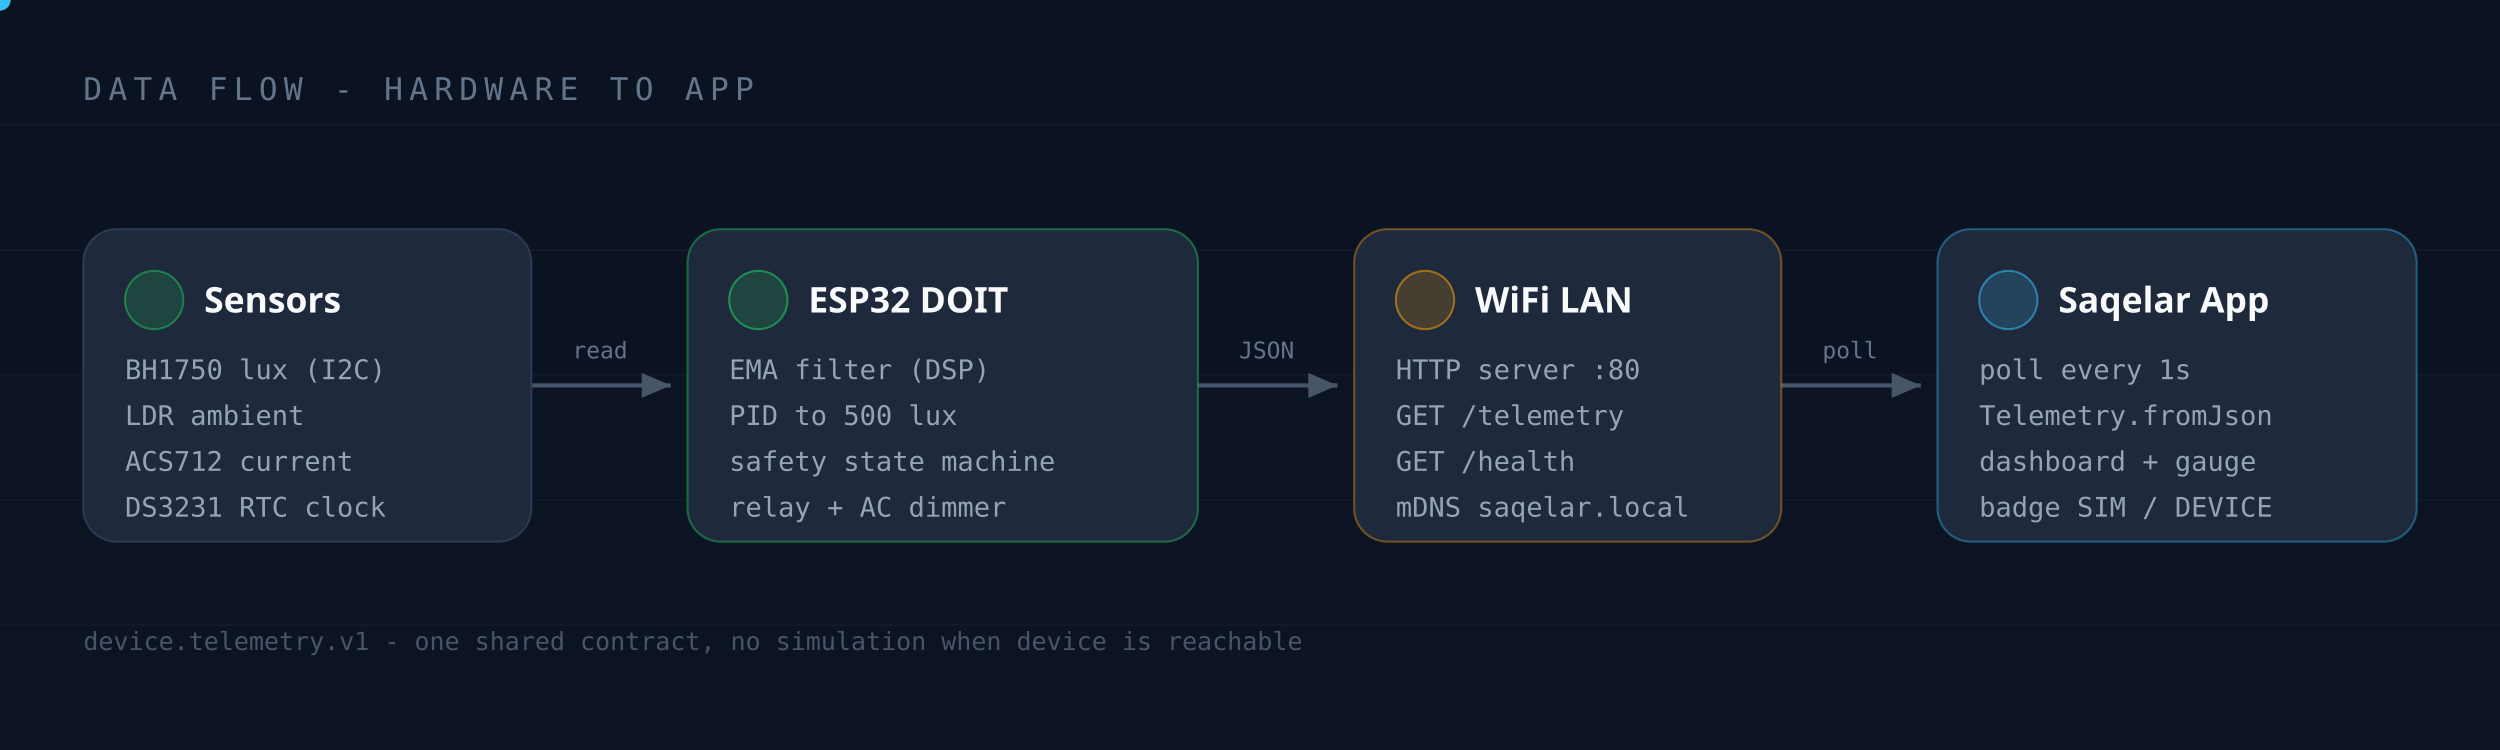
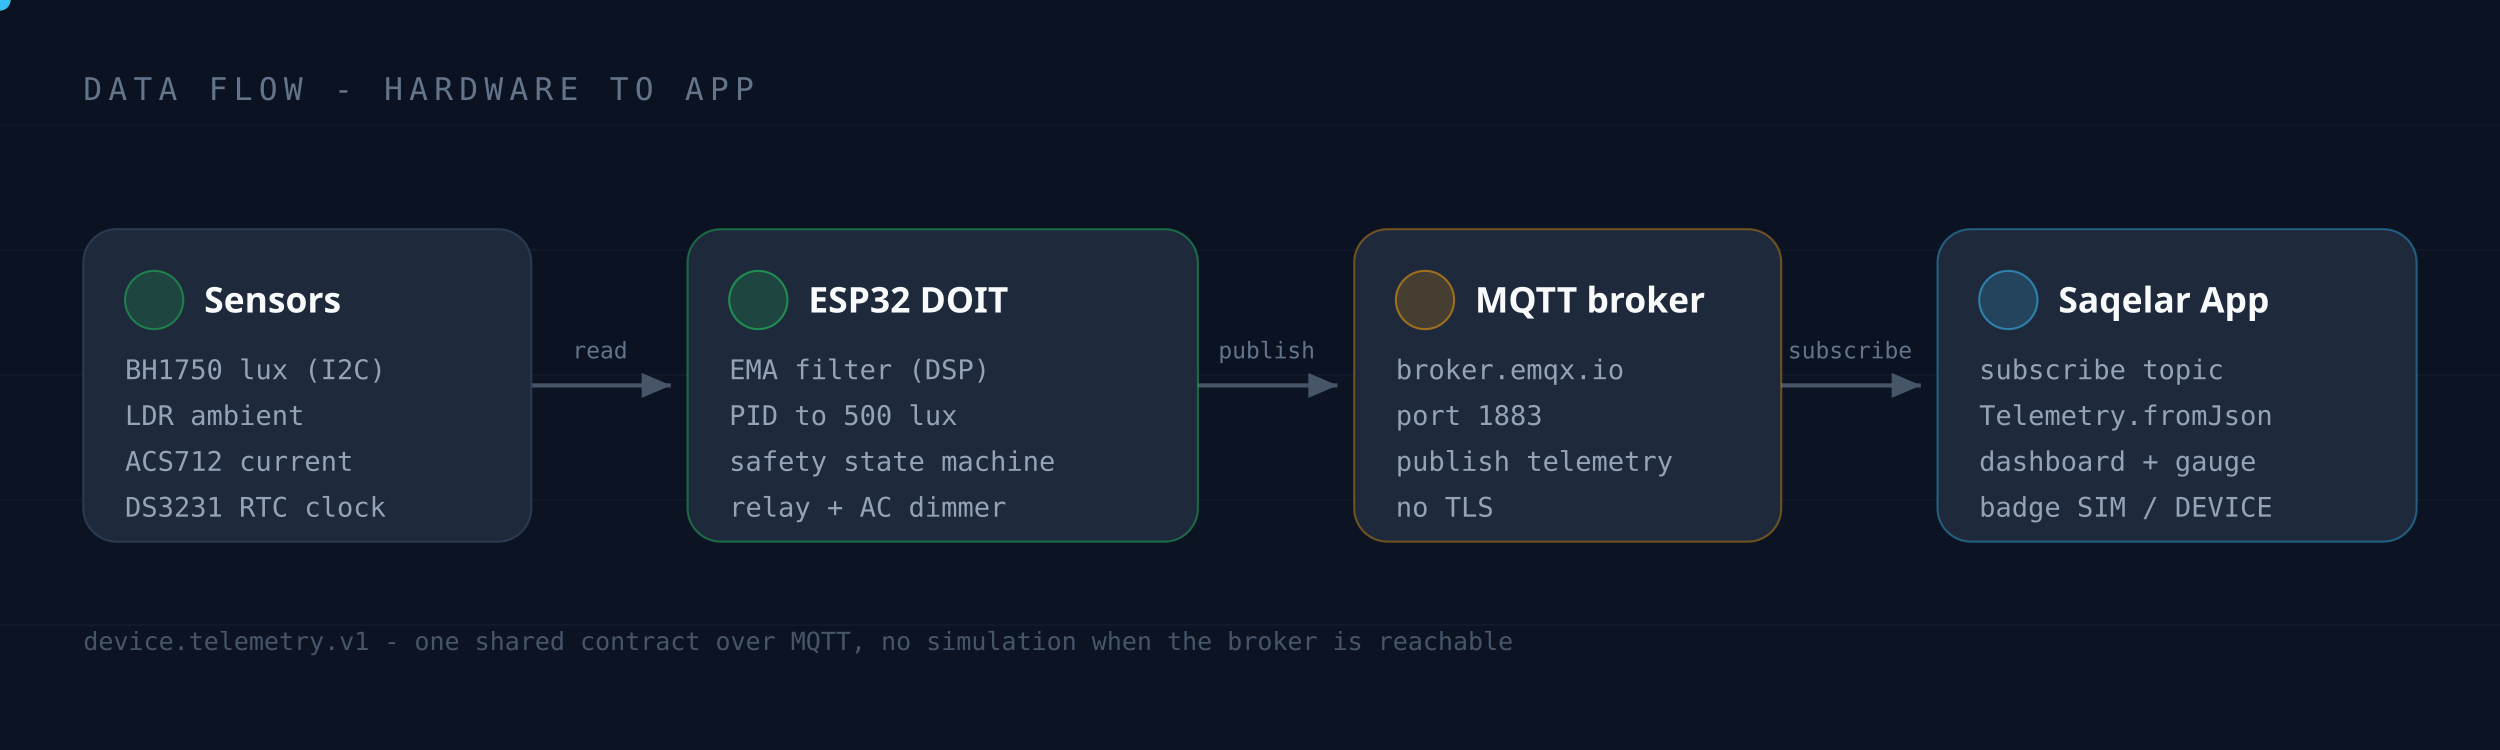
<svg xmlns="http://www.w3.org/2000/svg" viewBox="0 0 1200 360" width="1200" height="360" role="img" aria-label="Data flow from hardware to app">
  <defs>
    <linearGradient id="bgf" x1="0" y1="0" x2="0" y2="1">
      <stop offset="0" stop-color="#0B1322" />
      <stop offset="1" stop-color="#0C1424" />
    </linearGradient>
    <marker id="arrow" markerWidth="10" markerHeight="10" refX="7" refY="3" orient="auto">
      <path d="M0,0 L7,3 L0,6 Z" fill="#475569" />
    </marker>
  </defs>
  <rect width="1200" height="360" fill="url(#bgf)" />
  <g stroke="#64748B" stroke-opacity="0.06">
    <path d="M0 60H1200M0 120H1200M0 180H1200M0 240H1200M0 300H1200" />
  </g>
  <text x="40" y="48" font-family="Consolas,monospace" font-size="15" letter-spacing="3" fill="#64748B">DATA FLOW  -  HARDWARE TO APP</text>
  <g stroke="#475569" stroke-width="2" marker-end="url(#arrow)" fill="none">
    <path d="M255 185 H322" />
    <path d="M575 185 H642" />
    <path d="M855 185 H922" />
  </g>
  <g fill="#22C55E">
    <circle r="5">
      <animateMotion dur="1.6s" repeatCount="indefinite" path="M255,185 H322" />
    </circle>
    <circle r="5">
      <animateMotion dur="1.6s" begin="0.3s" repeatCount="indefinite" path="M575,185 H642" />
    </circle>
    <circle r="5" fill="#38BDF8">
      <animateMotion dur="1.6s" begin="0.6s" repeatCount="indefinite" path="M855,185 H922" />
    </circle>
  </g>
  <g transform="translate(40,110)">
    <rect width="215" height="150" rx="16" fill="#1E293B" stroke="#2B3A52" />
    <circle cx="34" cy="34" r="14" fill="#22C55E" fill-opacity="0.18" stroke="#22C55E" stroke-opacity="0.5" />
    <text x="58" y="40" font-family="Verdana,sans-serif" font-size="17" font-weight="700" fill="#F8FAFC">Sensors</text>
    <g font-family="Consolas,monospace" font-size="13" fill="#94A3B8">
      <text x="20" y="72">BH1750  lux (I2C)</text>
      <text x="20" y="94">LDR     ambient</text>
      <text x="20" y="116">ACS712  current</text>
      <text x="20" y="138">DS3231  RTC clock</text>
    </g>
  </g>
  <g transform="translate(330,110)">
    <rect width="245" height="150" rx="16" fill="#1E293B" stroke="#22C55E" stroke-opacity="0.45" />
    <circle cx="34" cy="34" r="14" fill="#22C55E" fill-opacity="0.18" stroke="#22C55E" stroke-opacity="0.6" />
    <text x="58" y="40" font-family="Verdana,sans-serif" font-size="17" font-weight="700" fill="#F8FAFC">ESP32 DOIT</text>
    <g font-family="Consolas,monospace" font-size="13" fill="#94A3B8">
      <text x="20" y="72">EMA filter (DSP)</text>
      <text x="20" y="94">PID to 500 lux</text>
      <text x="20" y="116">safety state machine</text>
      <text x="20" y="138">relay + AC dimmer</text>
    </g>
  </g>
  <g transform="translate(650,110)">
    <rect width="205" height="150" rx="16" fill="#1E293B" stroke="#F59E0B" stroke-opacity="0.4" />
    <circle cx="34" cy="34" r="14" fill="#F59E0B" fill-opacity="0.18" stroke="#F59E0B" stroke-opacity="0.55" />
-     <text x="58" y="40" font-family="Verdana,sans-serif" font-size="17" font-weight="700" fill="#F8FAFC">WiFi LAN</text>
+     <text x="58" y="40" font-family="Verdana,sans-serif" font-size="17" font-weight="700" fill="#F8FAFC">MQTT broker</text>
    <g font-family="Consolas,monospace" font-size="13" fill="#94A3B8">
-       <text x="20" y="72">HTTP server :80</text>
-       <text x="20" y="94">GET /telemetry</text>
-       <text x="20" y="116">GET /health</text>
-       <text x="20" y="138">mDNS saqelar.local</text>
+       <text x="20" y="72">broker.emqx.io</text>
+       <text x="20" y="94">port 1883</text>
+       <text x="20" y="116">publish telemetry</text>
+       <text x="20" y="138">no TLS</text>
    </g>
  </g>
  <g transform="translate(930,110)">
    <rect width="230" height="150" rx="16" fill="#1E293B" stroke="#38BDF8" stroke-opacity="0.4" />
    <circle cx="34" cy="34" r="14" fill="#38BDF8" fill-opacity="0.18" stroke="#38BDF8" stroke-opacity="0.55" />
    <text x="58" y="40" font-family="Verdana,sans-serif" font-size="17" font-weight="700" fill="#F8FAFC">Saqelar App</text>
    <g font-family="Consolas,monospace" font-size="13" fill="#94A3B8">
-       <text x="20" y="72">poll every 1s</text>
+       <text x="20" y="72">subscribe topic</text>
      <text x="20" y="94">Telemetry.fromJson</text>
      <text x="20" y="116">dashboard + gauge</text>
      <text x="20" y="138">badge SIM / DEVICE</text>
    </g>
  </g>
  <g font-family="Consolas,monospace" font-size="11" fill="#64748B" text-anchor="middle">
    <text x="288" y="172">read</text>
-     <text x="608" y="172">JSON</text>
-     <text x="888" y="172">poll</text>
+     <text x="608" y="172">publish</text>
+     <text x="888" y="172">subscribe</text>
  </g>
-   <text x="40" y="312" font-family="Consolas,monospace" font-size="12" fill="#475569">device.telemetry.v1  -  one shared contract, no simulation when device is reachable</text>
+   <text x="40" y="312" font-family="Consolas,monospace" font-size="12" fill="#475569">device.telemetry.v1  -  one shared contract over MQTT, no simulation when the broker is reachable</text>
</svg>
